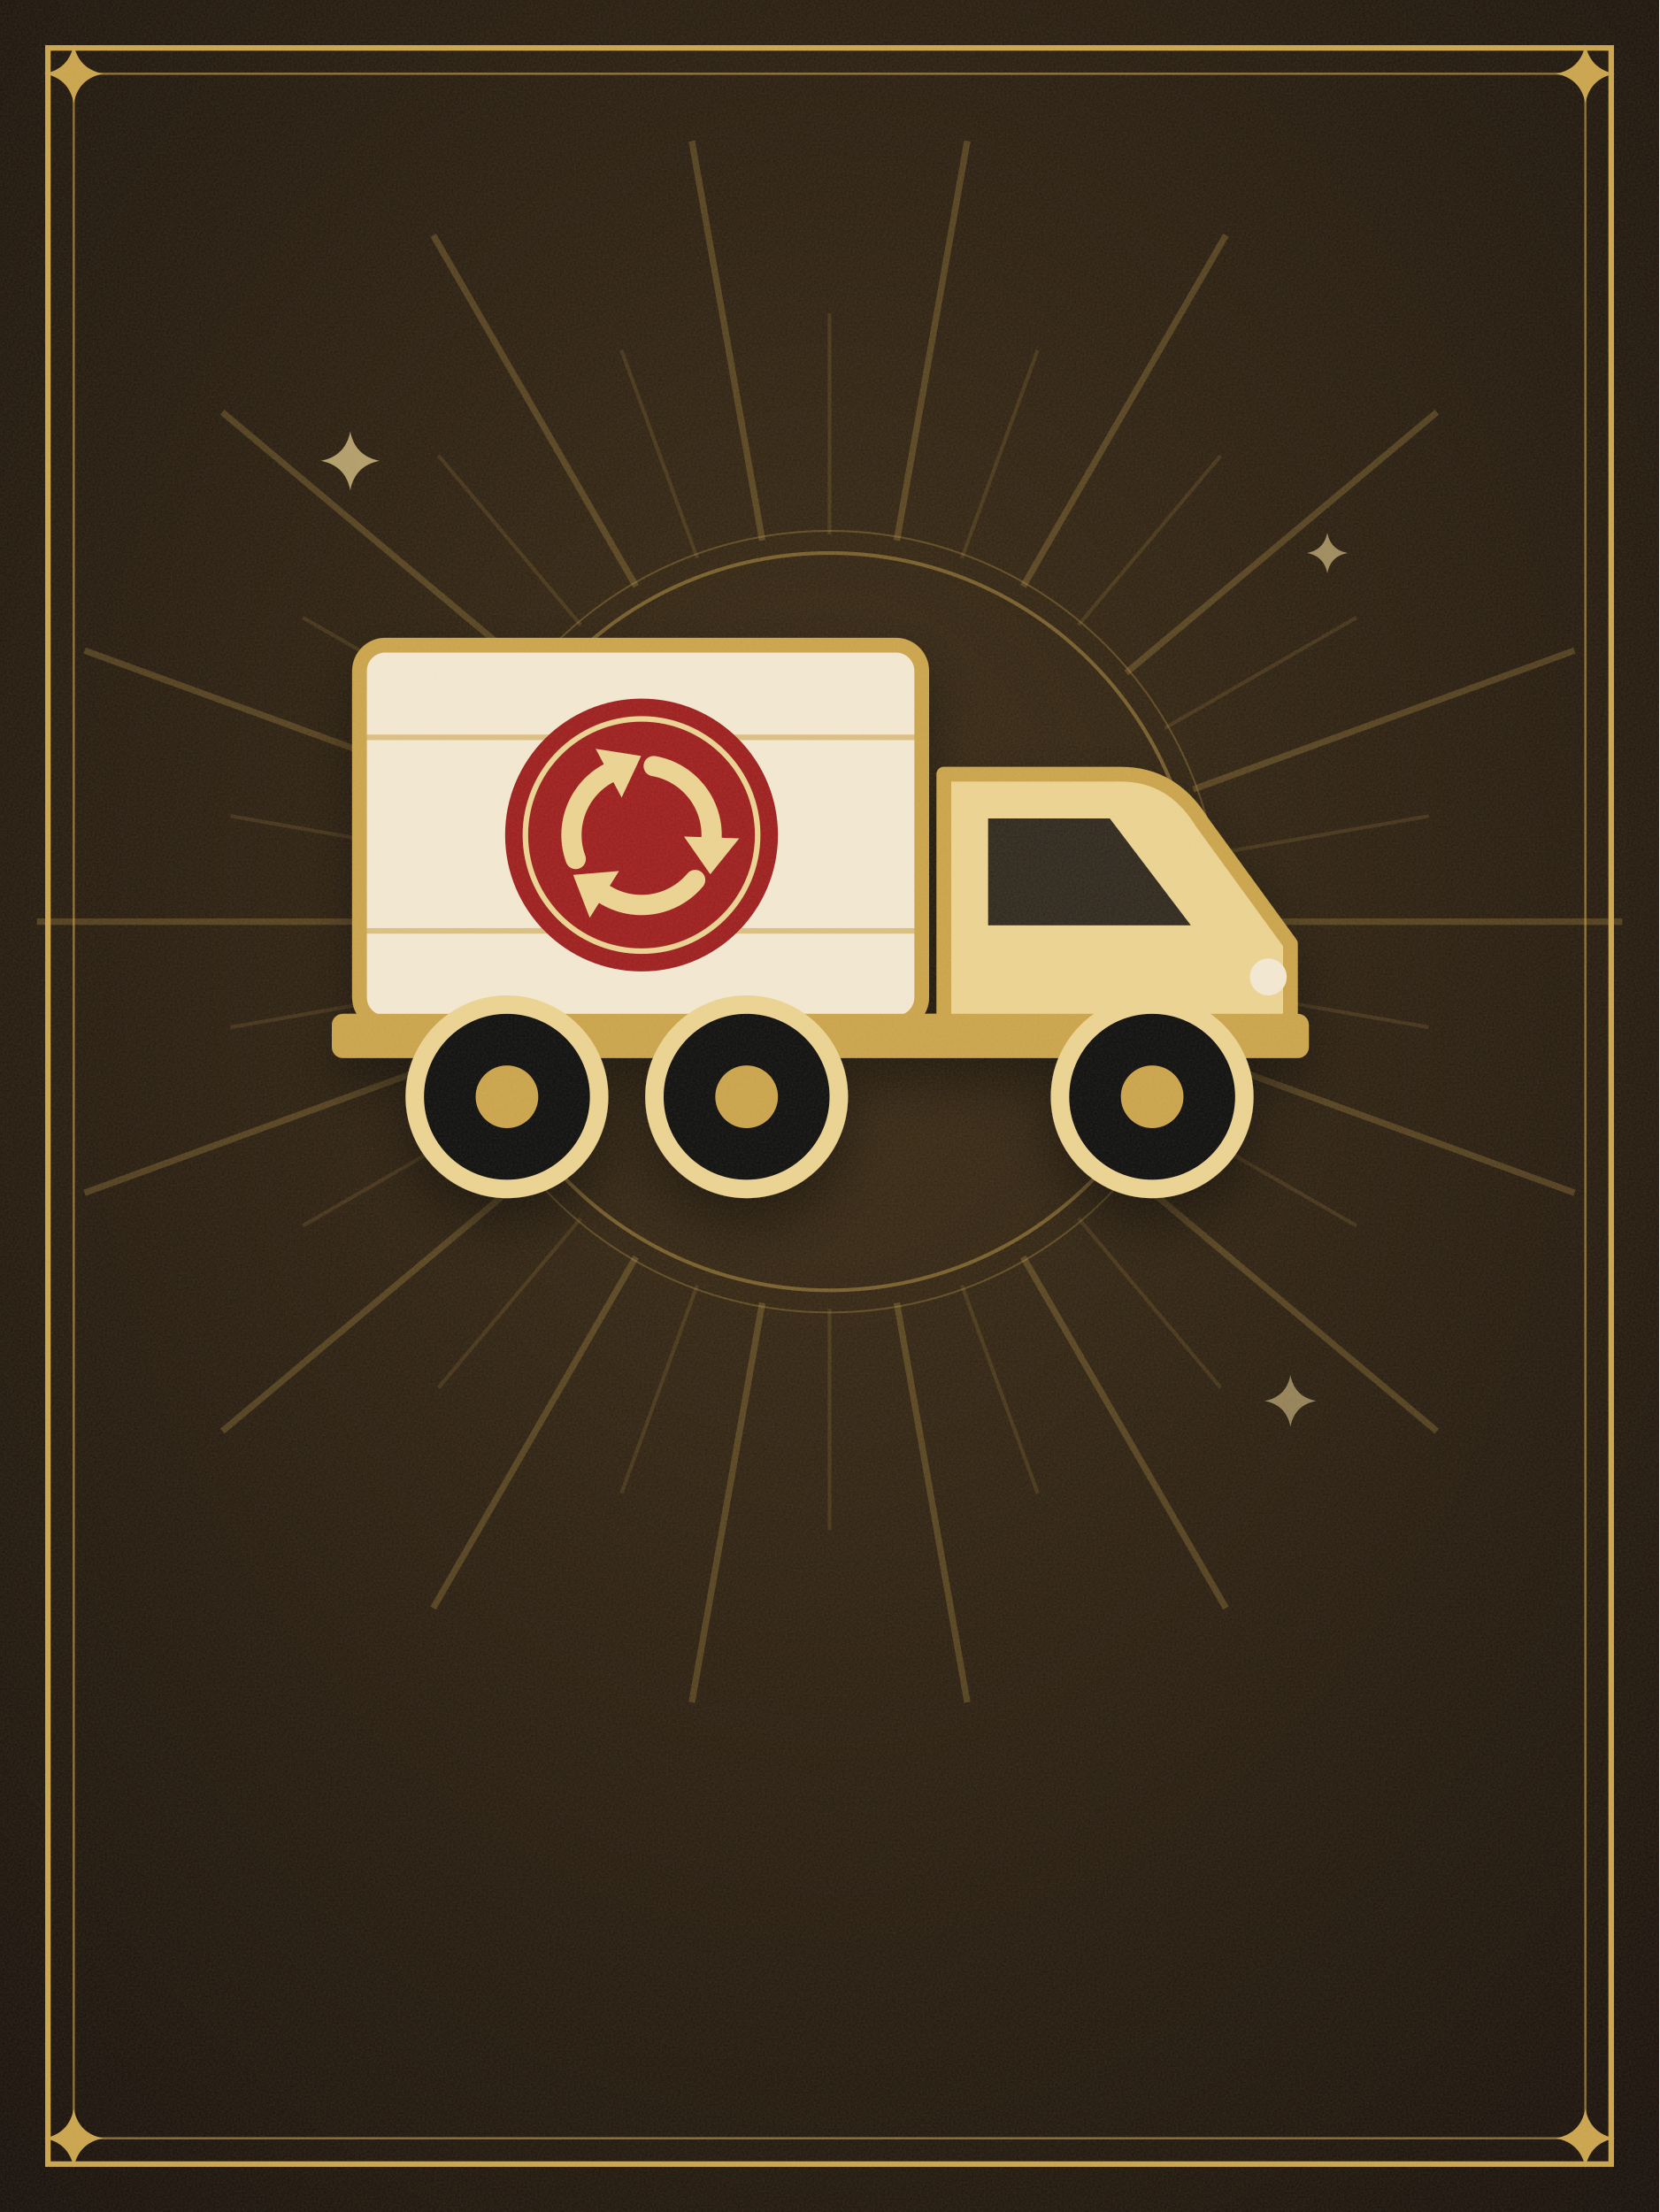
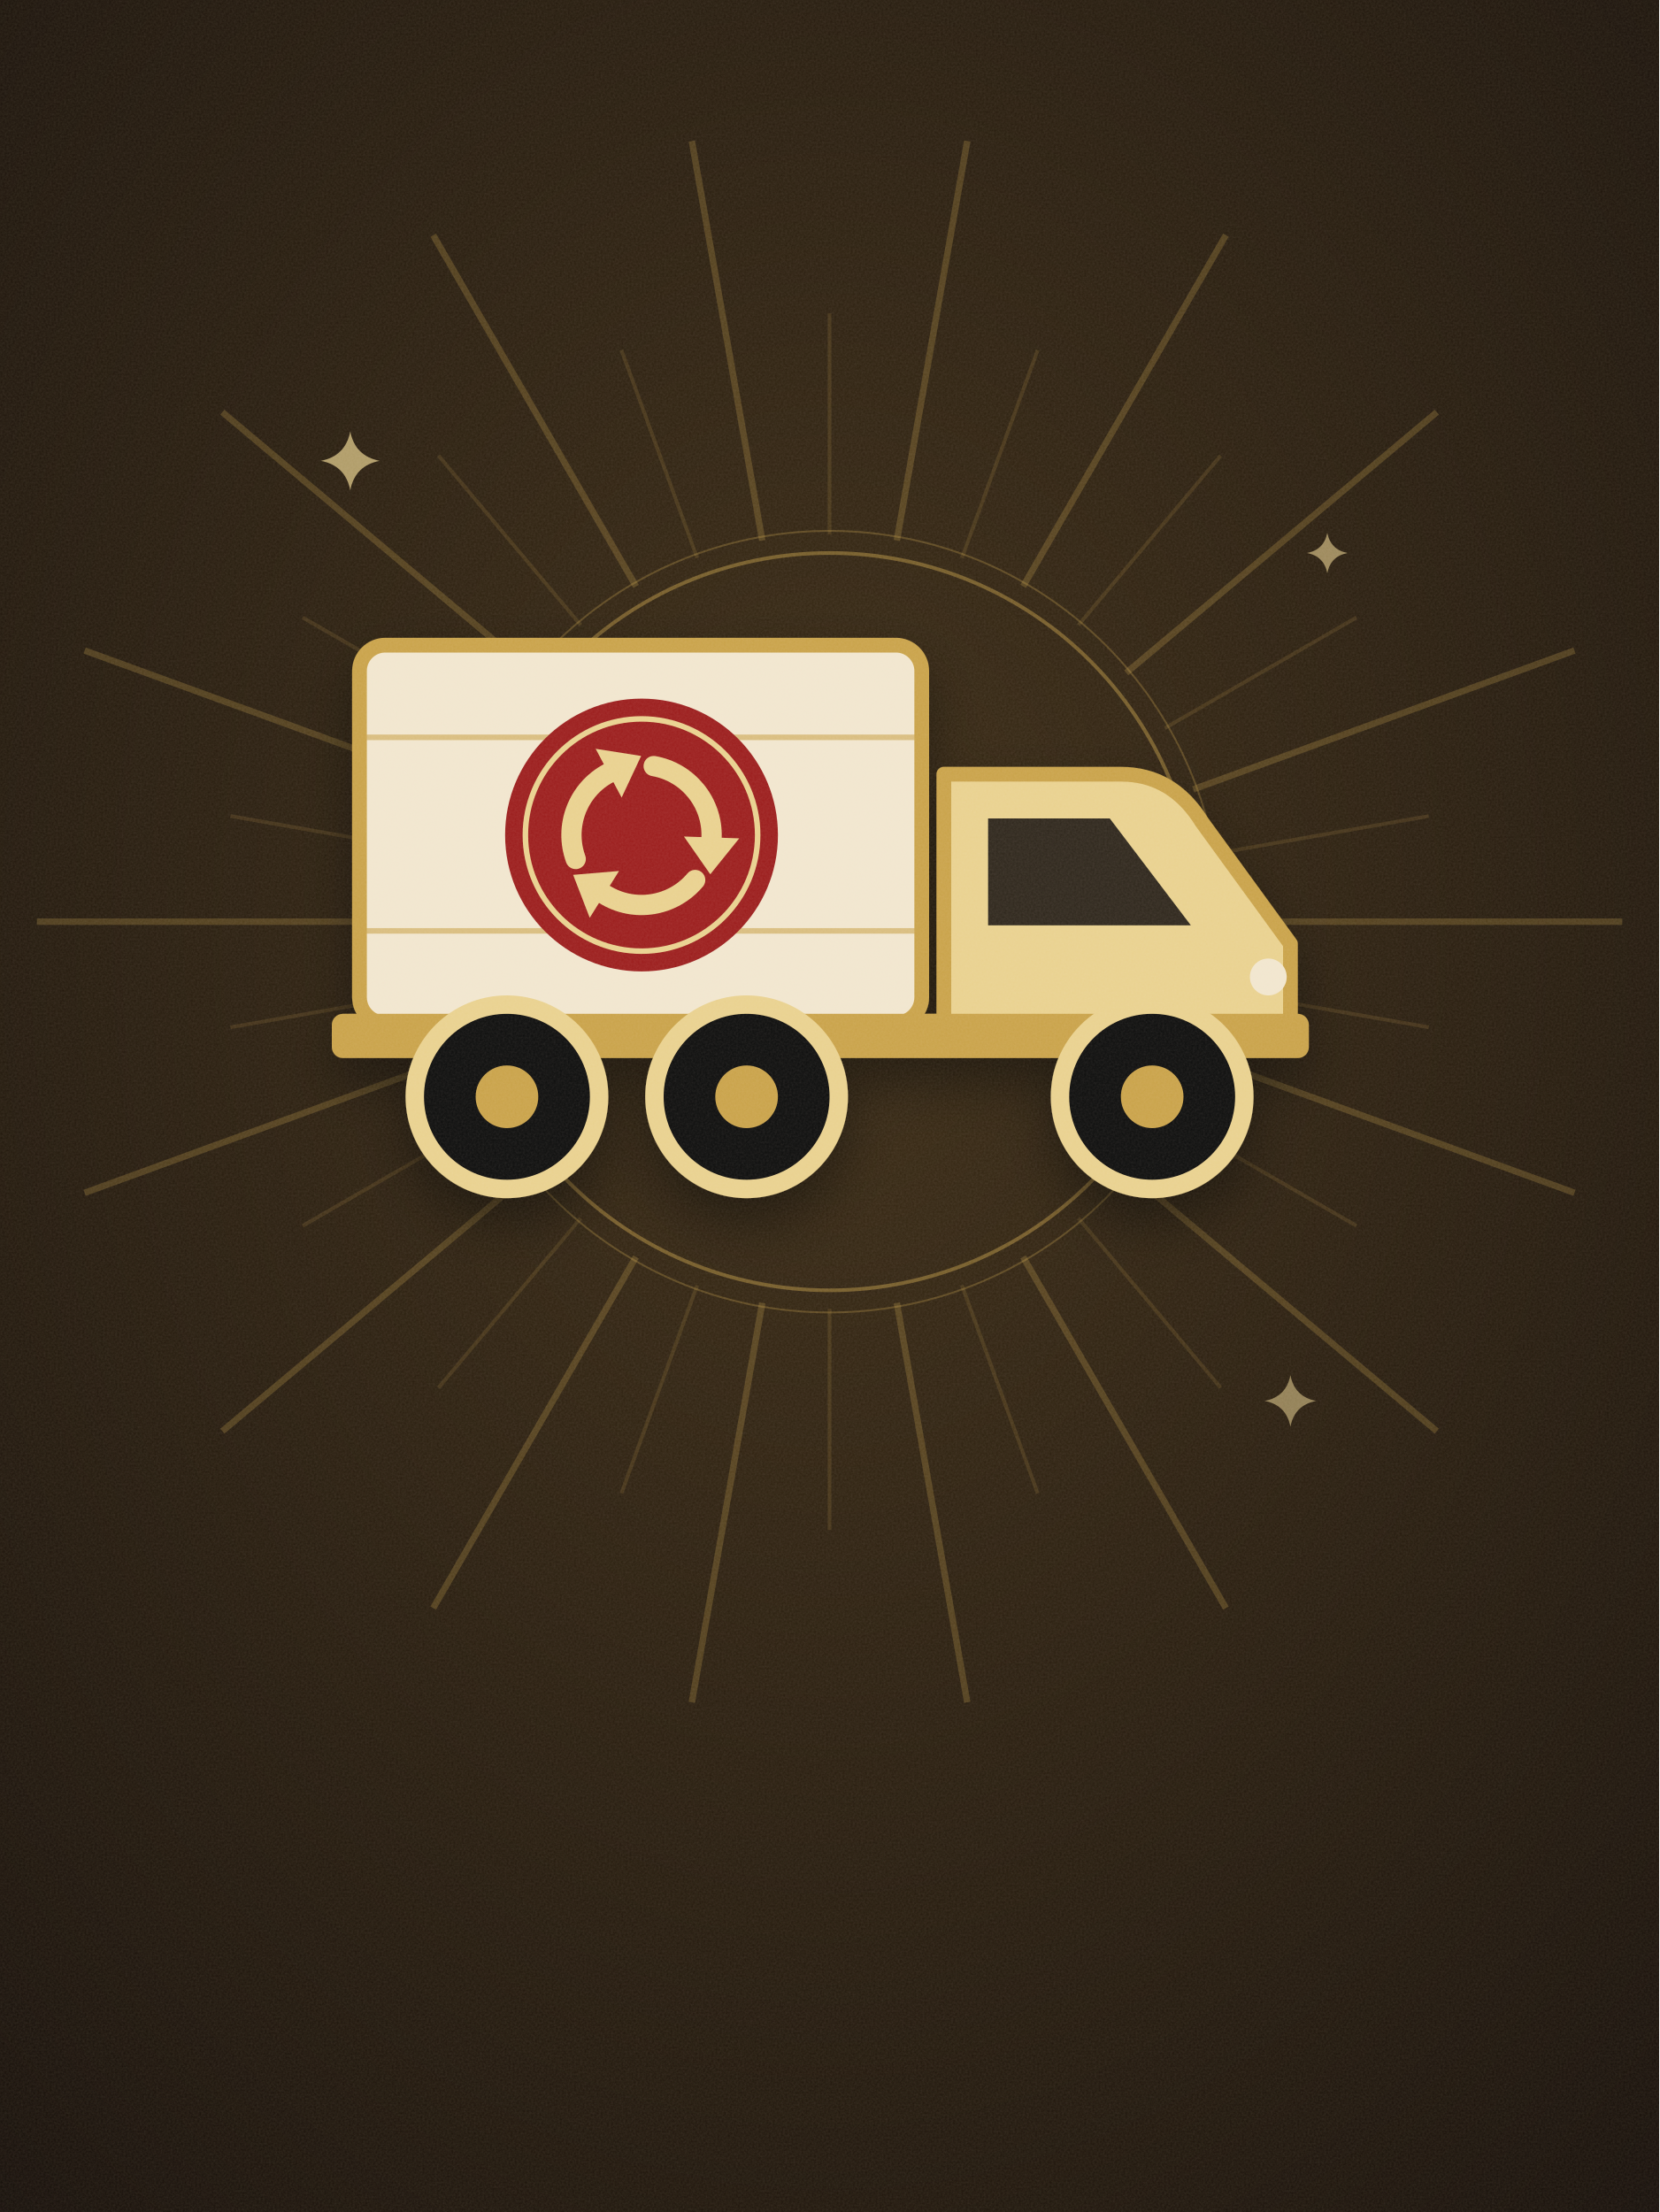
<svg xmlns="http://www.w3.org/2000/svg" viewBox="0 0 900 1200" width="900" height="1200">
  <defs>
    <radialGradient id="g" cx=".5" cy=".42" r=".8">
      <stop offset="0" stop-color="#3a2a14" />
      <stop offset="1" stop-color="#140d08" />
    </radialGradient>
    <filter id="shadow" x="-20%" y="-20%" width="140%" height="140%">
      <feDropShadow dx="0" dy="14" stdDeviation="14" flood-color="#000" flood-opacity=".45" />
    </filter>
    <filter id="n">
      <feTurbulence type="fractalNoise" baseFrequency=".9" numOctaves="3" stitchTiles="stitch" />
      <feColorMatrix values="0 0 0 0 1 0 0 0 0 .9 0 0 0 0 .75 0 0 0 .1 0" />
    </filter>
  </defs>
  <rect width="900" height="1200" fill="url(#g)" />
  <line x1="660.0" y1="500.0" x2="880.0" y2="500.0" stroke="#c9a24a" stroke-width="3.5" opacity="0.26" />
  <line x1="656.8" y1="536.5" x2="775.0" y2="557.3" stroke="#c9a24a" stroke-width="2" opacity="0.16" />
  <line x1="647.3" y1="571.8" x2="854.1" y2="647.1" stroke="#c9a24a" stroke-width="3.5" opacity="0.26" />
  <line x1="631.9" y1="605.0" x2="735.8" y2="665.0" stroke="#c9a24a" stroke-width="2" opacity="0.16" />
  <line x1="610.9" y1="635.0" x2="779.4" y2="776.4" stroke="#c9a24a" stroke-width="3.5" opacity="0.26" />
  <line x1="585.0" y1="660.9" x2="662.1" y2="752.8" stroke="#c9a24a" stroke-width="2" opacity="0.16" />
  <line x1="555.0" y1="681.9" x2="665.0" y2="872.4" stroke="#c9a24a" stroke-width="3.5" opacity="0.26" />
  <line x1="521.8" y1="697.3" x2="562.9" y2="810.1" stroke="#c9a24a" stroke-width="2" opacity="0.16" />
  <line x1="486.5" y1="706.8" x2="524.7" y2="923.5" stroke="#c9a24a" stroke-width="3.5" opacity="0.26" />
  <line x1="450.0" y1="710.0" x2="450.0" y2="830.0" stroke="#c9a24a" stroke-width="2" opacity="0.16" />
  <line x1="413.5" y1="706.8" x2="375.3" y2="923.5" stroke="#c9a24a" stroke-width="3.5" opacity="0.26" />
  <line x1="378.2" y1="697.3" x2="337.1" y2="810.1" stroke="#c9a24a" stroke-width="2" opacity="0.16" />
  <line x1="345.0" y1="681.9" x2="235.0" y2="872.4" stroke="#c9a24a" stroke-width="3.5" opacity="0.26" />
  <line x1="315.0" y1="660.9" x2="237.9" y2="752.8" stroke="#c9a24a" stroke-width="2" opacity="0.16" />
  <line x1="289.1" y1="635.0" x2="120.6" y2="776.4" stroke="#c9a24a" stroke-width="3.5" opacity="0.26" />
  <line x1="268.1" y1="605.0" x2="164.2" y2="665.0" stroke="#c9a24a" stroke-width="2" opacity="0.16" />
  <line x1="252.7" y1="571.8" x2="45.9" y2="647.1" stroke="#c9a24a" stroke-width="3.5" opacity="0.26" />
  <line x1="243.2" y1="536.5" x2="125.0" y2="557.3" stroke="#c9a24a" stroke-width="2" opacity="0.16" />
  <line x1="240.0" y1="500.0" x2="20.0" y2="500.0" stroke="#c9a24a" stroke-width="3.5" opacity="0.26" />
  <line x1="243.2" y1="463.5" x2="125.0" y2="442.7" stroke="#c9a24a" stroke-width="2" opacity="0.16" />
  <line x1="252.7" y1="428.2" x2="45.9" y2="352.9" stroke="#c9a24a" stroke-width="3.5" opacity="0.26" />
  <line x1="268.1" y1="395.0" x2="164.2" y2="335.0" stroke="#c9a24a" stroke-width="2" opacity="0.16" />
  <line x1="289.1" y1="365.0" x2="120.6" y2="223.6" stroke="#c9a24a" stroke-width="3.5" opacity="0.26" />
  <line x1="315.0" y1="339.1" x2="237.9" y2="247.2" stroke="#c9a24a" stroke-width="2" opacity="0.16" />
  <line x1="345.0" y1="318.1" x2="235.0" y2="127.6" stroke="#c9a24a" stroke-width="3.5" opacity="0.26" />
  <line x1="378.2" y1="302.7" x2="337.1" y2="189.9" stroke="#c9a24a" stroke-width="2" opacity="0.16" />
  <line x1="413.5" y1="293.2" x2="375.3" y2="76.5" stroke="#c9a24a" stroke-width="3.5" opacity="0.26" />
  <line x1="450.0" y1="290.0" x2="450.0" y2="170.0" stroke="#c9a24a" stroke-width="2" opacity="0.16" />
  <line x1="486.5" y1="293.2" x2="524.7" y2="76.5" stroke="#c9a24a" stroke-width="3.5" opacity="0.26" />
  <line x1="521.8" y1="302.7" x2="562.9" y2="189.9" stroke="#c9a24a" stroke-width="2" opacity="0.16" />
  <line x1="555.0" y1="318.1" x2="665.0" y2="127.6" stroke="#c9a24a" stroke-width="3.5" opacity="0.26" />
  <line x1="585.0" y1="339.1" x2="662.1" y2="247.2" stroke="#c9a24a" stroke-width="2" opacity="0.16" />
  <line x1="610.9" y1="365.0" x2="779.4" y2="223.6" stroke="#c9a24a" stroke-width="3.5" opacity="0.26" />
  <line x1="631.9" y1="395.0" x2="735.8" y2="335.0" stroke="#c9a24a" stroke-width="2" opacity="0.16" />
  <line x1="647.3" y1="428.2" x2="854.1" y2="352.9" stroke="#c9a24a" stroke-width="3.5" opacity="0.26" />
  <line x1="656.8" y1="463.5" x2="775.0" y2="442.7" stroke="#c9a24a" stroke-width="2" opacity="0.16" />
  <circle cx="450" cy="500" r="200" fill="none" stroke="#c9a24a" stroke-width="2" opacity=".45" />
  <circle cx="450" cy="500" r="212" fill="none" stroke="#c9a24a" stroke-width="1" opacity=".3" />
  <g filter="url(#shadow)">
    <rect x="195" y="350" width="305" height="205" rx="14" fill="#f1e6cf" stroke="#c9a24a" stroke-width="8" />
    <path d="M195 400H500M195 505H500" stroke="#c9a24a" stroke-width="3" opacity=".6" />
    <circle cx="348" cy="453" r="74" fill="#9b1c1c" />
    <circle cx="348" cy="453" r="63" fill="none" stroke="#e9d18f" stroke-width="3" />
    <path d="M354.6 415.6A38 38 0 0 1 386.0 454.3" fill="none" stroke="#e9d18f" stroke-width="11" stroke-linecap="round" />
    <path d="M385.3 474.3L401.0 454.8L371.0 453.8Z" fill="#e9d18f" />
    <path d="M377.1 477.4A38 38 0 0 1 327.9 485.2" fill="none" stroke="#e9d18f" stroke-width="11" stroke-linecap="round" />
    <path d="M310.9 474.6L319.9 497.9L335.8 472.5Z" fill="#e9d18f" />
    <path d="M312.3 466.0A38 38 0 0 1 330.2 419.4" fill="none" stroke="#e9d18f" stroke-width="11" stroke-linecap="round" />
    <path d="M347.8 410.1L323.1 406.2L337.2 432.7Z" fill="#e9d18f" />
    <path d="M512 555V420H608Q636 420 652 446L700 512V555Z" fill="#e9d18f" stroke="#c9a24a" stroke-width="8" stroke-linejoin="round" />
    <path d="M536 444H602L646 502H536Z" fill="#0d0a09" opacity=".85" />
    <circle cx="688" cy="530" r="10" fill="#f1e6cf" />
    <rect x="180" y="550" width="530" height="24" rx="6" fill="#c9a24a" />
    <circle cx="275" cy="595" r="50" fill="#0d0a09" stroke="#e9d18f" stroke-width="10" />
    <circle cx="275" cy="595" r="17" fill="#c9a24a" />
    <circle cx="405" cy="595" r="50" fill="#0d0a09" stroke="#e9d18f" stroke-width="10" />
    <circle cx="405" cy="595" r="17" fill="#c9a24a" />
    <circle cx="625" cy="595" r="50" fill="#0d0a09" stroke="#e9d18f" stroke-width="10" />
    <circle cx="625" cy="595" r="17" fill="#c9a24a" />
  </g>
  <path d="M190 234Q192.56 247.44 206 250Q192.56 252.56 190 266Q187.44 252.56 174 250Q187.44 247.44 190 234Z" fill="#e9d18f" opacity="0.7" />
  <path d="M720 289Q721.76 298.24 731 300Q721.76 301.76 720 311Q718.24 301.76 709 300Q718.24 298.24 720 289Z" fill="#e9d18f" opacity="0.6" />
  <path d="M700 746Q702.24 757.76 714 760Q702.24 762.24 700 774Q697.76 762.24 686 760Q697.76 757.76 700 746Z" fill="#e9d18f" opacity="0.55" />
-   <rect x="26" y="26" width="848" height="1148" fill="none" stroke="#c9a24a" stroke-width="3" />
-   <rect x="40" y="40" width="820" height="1120" fill="none" stroke="#c9a24a" stroke-width="1.2" opacity=".6" />
-   <path d="M40 24Q42.56 37.44 56 40Q42.56 42.56 40 56Q37.44 42.56 24 40Q37.44 37.44 40 24Z" fill="#c9a24a" opacity="1" />
-   <path d="M860 24Q862.56 37.44 876 40Q862.56 42.56 860 56Q857.44 42.56 844 40Q857.44 37.44 860 24Z" fill="#c9a24a" opacity="1" />
-   <path d="M40 1144Q42.56 1157.44 56 1160Q42.56 1162.56 40 1176Q37.44 1162.56 24 1160Q37.44 1157.44 40 1144Z" fill="#c9a24a" opacity="1" />
-   <path d="M860 1144Q862.56 1157.44 876 1160Q862.56 1162.56 860 1176Q857.44 1162.56 844 1160Q857.44 1157.44 860 1144Z" fill="#c9a24a" opacity="1" />
  <rect width="900" height="1200" filter="url(#n)" />
</svg>
